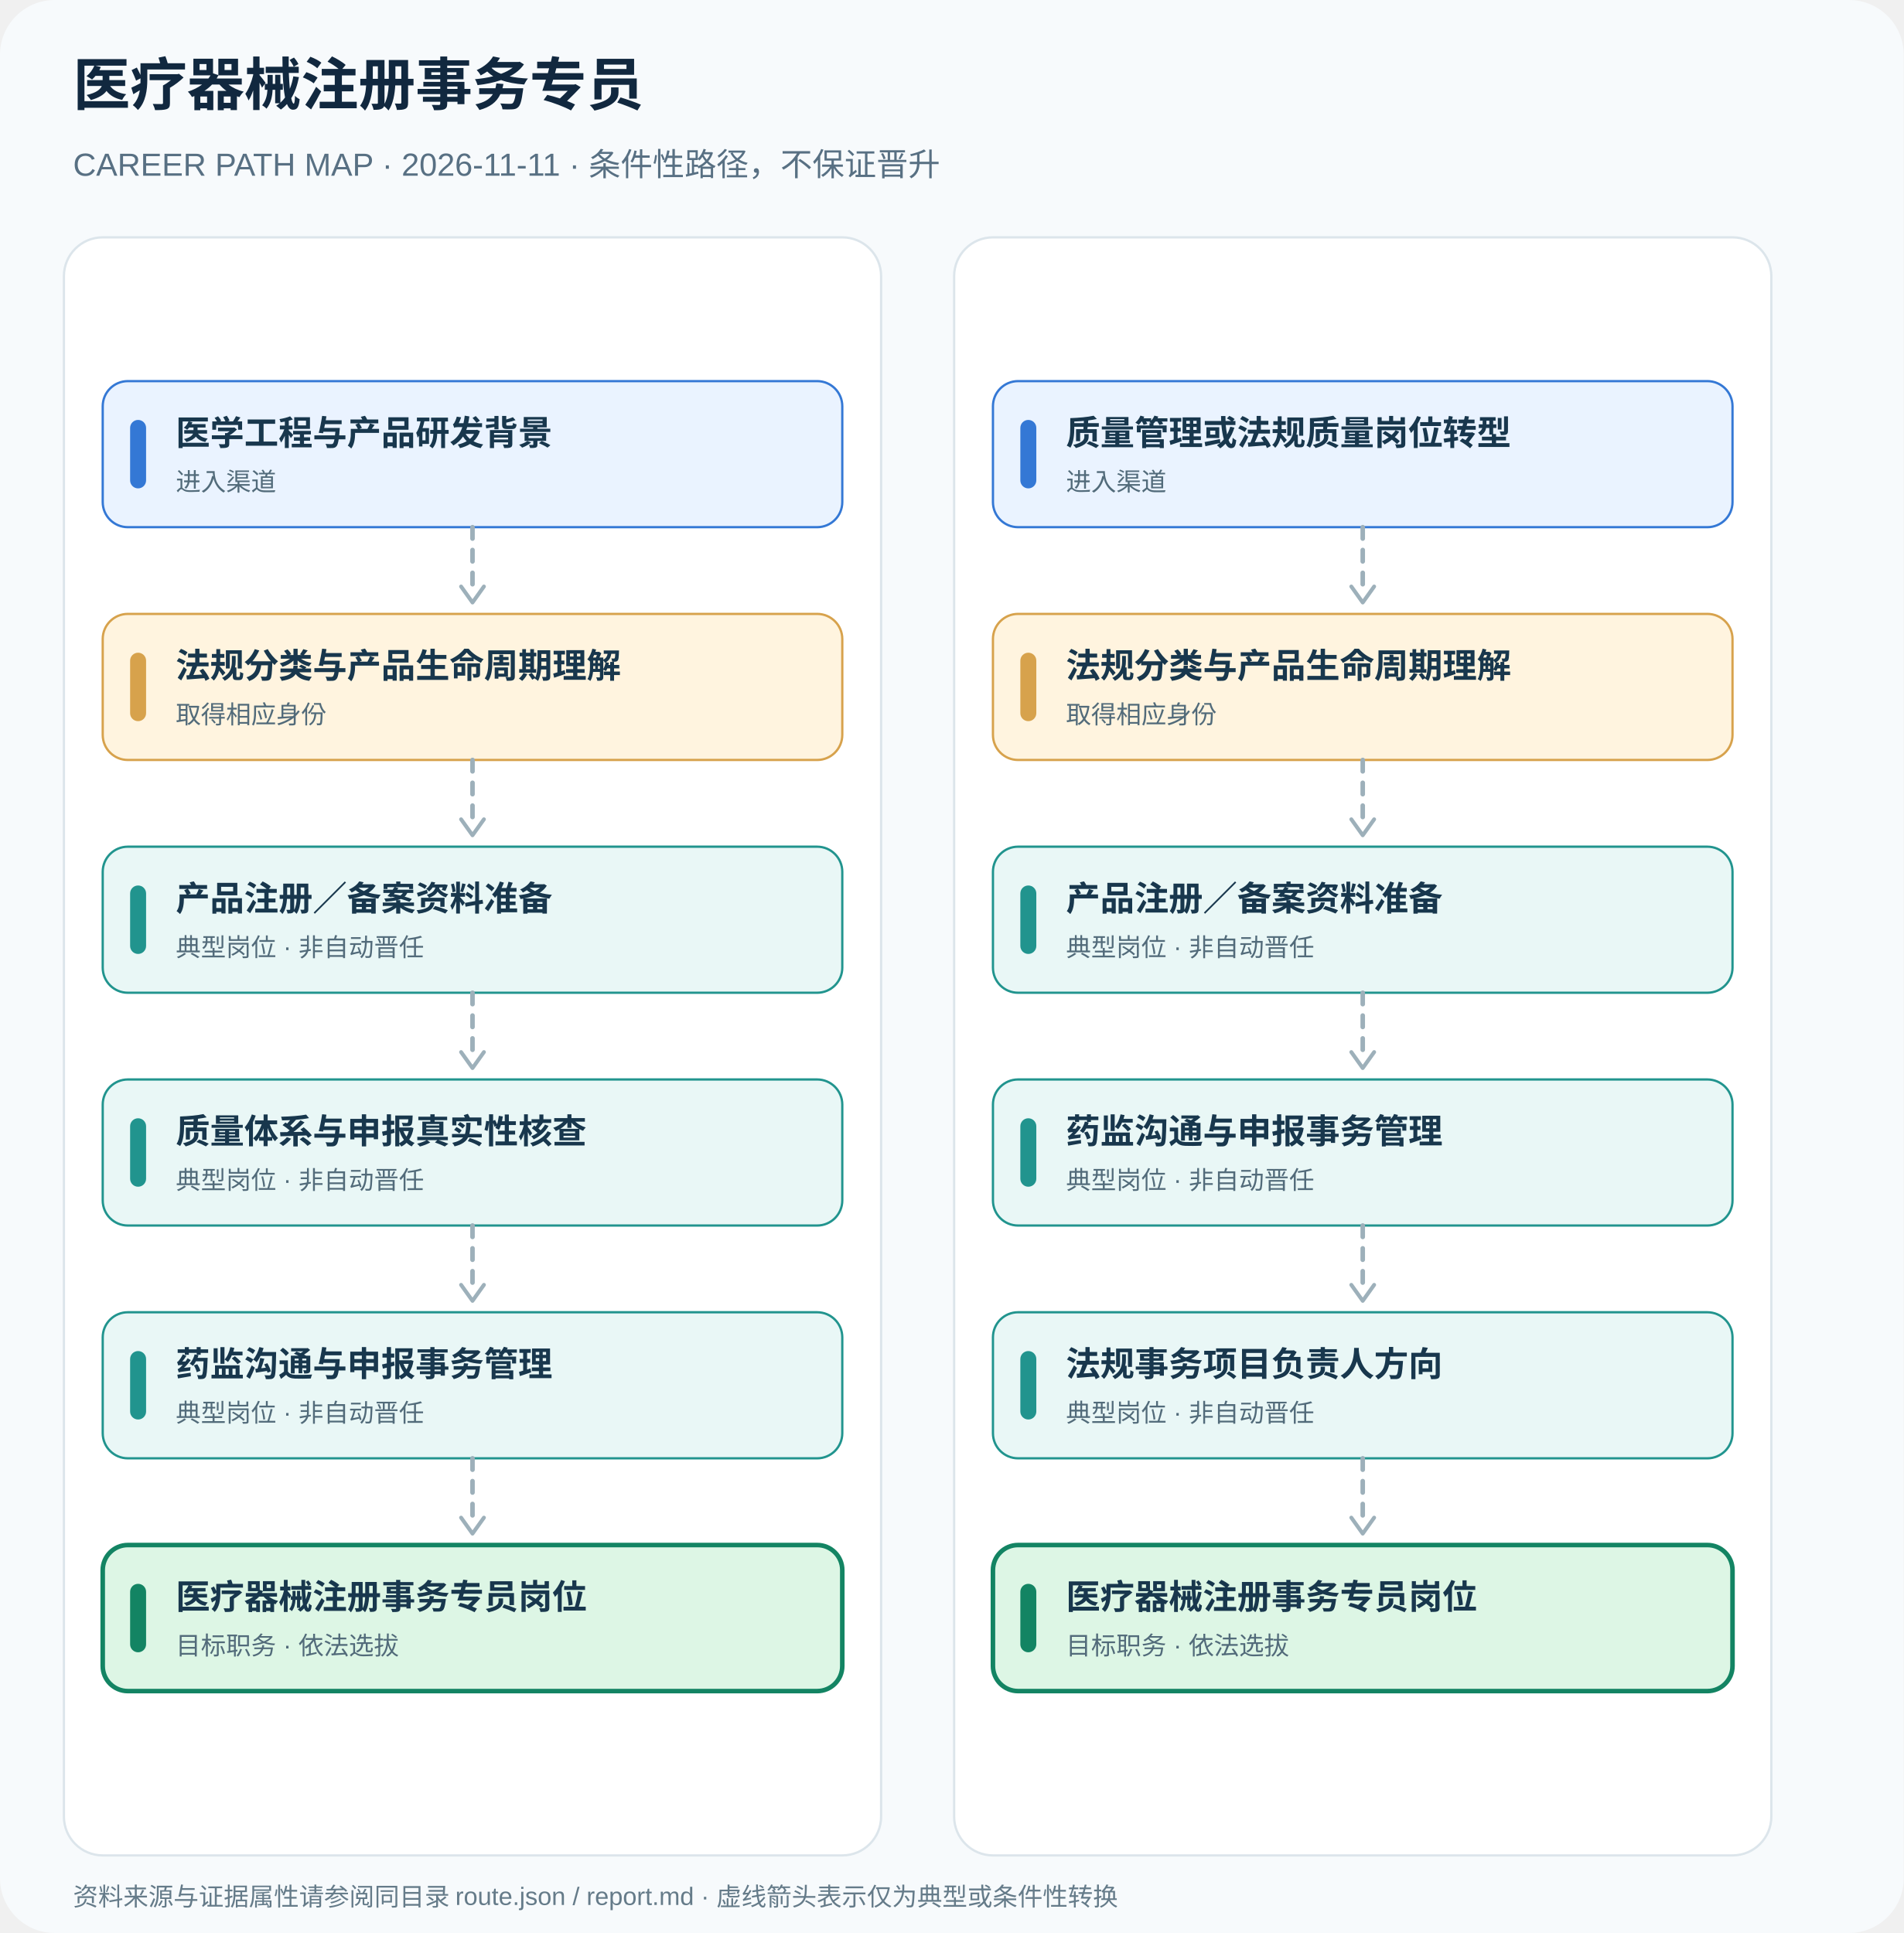
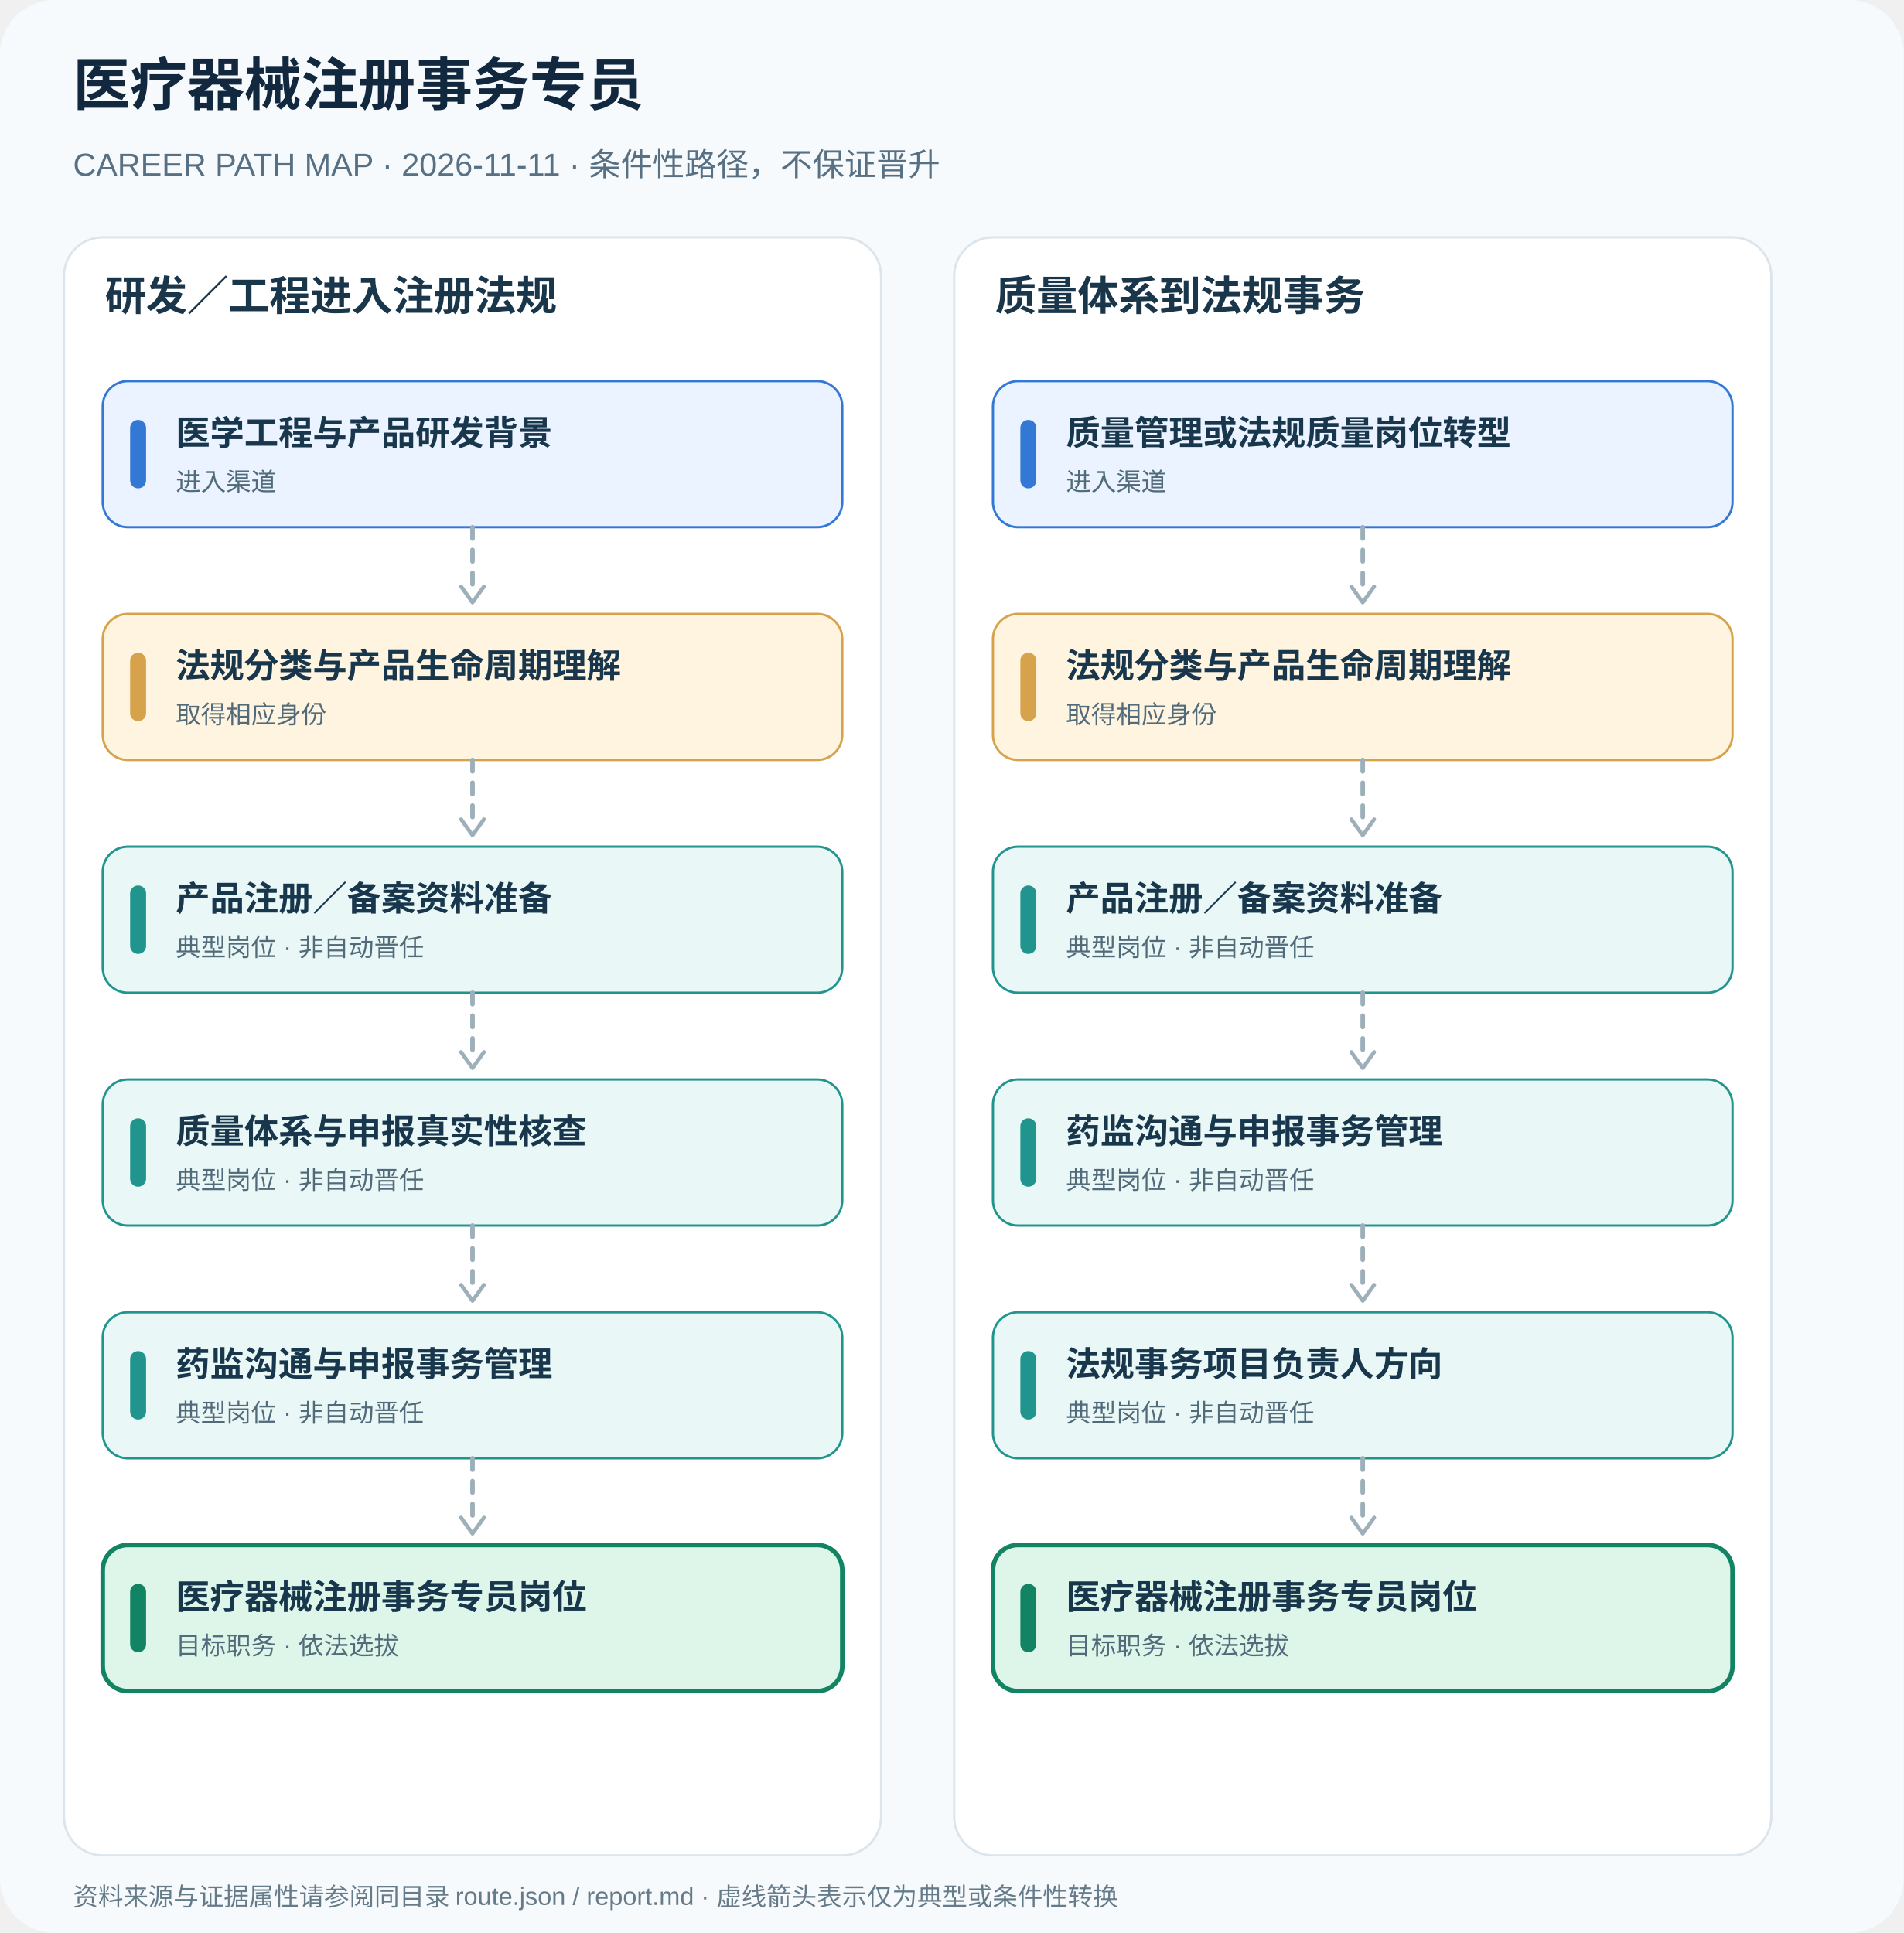
<svg xmlns="http://www.w3.org/2000/svg" width="834" height="847" viewBox="0 0 834 847" role="img" aria-labelledby="svg-title svg-desc">
  <rect width="834" height="847" rx="24" fill="#f7fafc" />
  <text x="32" y="46" font-size="25" font-weight="800" fill="#11283f" font-family="Noto Sans SC,Arial,sans-serif">医疗器械注册事务专员</text>
  <text x="32" y="77" font-size="14" fill="#587083" font-family="Noto Sans SC,Arial,sans-serif">CAREER PATH MAP   ·   2026-11-11   ·   条件性路径，不保证晋升</text>
  <rect x="28" y="104" width="358" height="709" rx="17" fill="#ffffff" stroke="#dce5eb" />
+   <text x="46" y="136" font-size="18" font-weight="700" fill="#19364b" font-family="Noto Sans SC,Arial,sans-serif">研发／工程进入注册法规</text>
  <rect x="45" y="167" width="324" height="64" rx="11" fill="#eaf3ff" stroke="#3478d5" stroke-width="1" />
  <rect x="57" y="184" width="7" height="30" rx="3.5" fill="#3478d5" />
  <text x="77" y="195" font-size="15" font-weight="700" fill="#18374d" font-family="Noto Sans SC,Arial,sans-serif">医学工程与产品研发背景</text>
  <text x="77" y="215" font-size="11" fill="#526b7a" font-family="Noto Sans SC,Arial,sans-serif">进入渠道</text>
  <path d="M 207 231 v 27" stroke="#9db0ba" stroke-width="2" stroke-linecap="round" stroke-dasharray="5 5" fill="none" />
  <path d="M 202 257 l5 7 l5 -7" stroke="#9db0ba" stroke-width="1.7" fill="none" stroke-linecap="round" stroke-linejoin="round" />
  <rect x="45" y="269" width="324" height="64" rx="11" fill="#fff4df" stroke="#d7a24c" stroke-width="1" />
  <rect x="57" y="286" width="7" height="30" rx="3.5" fill="#d7a24c" />
  <text x="77" y="297" font-size="15" font-weight="700" fill="#18374d" font-family="Noto Sans SC,Arial,sans-serif">法规分类与产品生命周期理解</text>
  <text x="77" y="317" font-size="11" fill="#526b7a" font-family="Noto Sans SC,Arial,sans-serif">取得相应身份</text>
  <path d="M 207 333 v 27" stroke="#9db0ba" stroke-width="2" stroke-linecap="round" stroke-dasharray="5 5" fill="none" />
  <path d="M 202 359 l5 7 l5 -7" stroke="#9db0ba" stroke-width="1.7" fill="none" stroke-linecap="round" stroke-linejoin="round" />
  <rect x="45" y="371" width="324" height="64" rx="11" fill="#e9f7f6" stroke="#21948e" stroke-width="1" />
  <rect x="57" y="388" width="7" height="30" rx="3.5" fill="#21948e" />
  <text x="77" y="399" font-size="15" font-weight="700" fill="#18374d" font-family="Noto Sans SC,Arial,sans-serif">产品注册／备案资料准备</text>
  <text x="77" y="419" font-size="11" fill="#526b7a" font-family="Noto Sans SC,Arial,sans-serif">典型岗位 · 非自动晋任</text>
  <path d="M 207 435 v 27" stroke="#9db0ba" stroke-width="2" stroke-linecap="round" stroke-dasharray="5 5" fill="none" />
  <path d="M 202 461 l5 7 l5 -7" stroke="#9db0ba" stroke-width="1.7" fill="none" stroke-linecap="round" stroke-linejoin="round" />
  <rect x="45" y="473" width="324" height="64" rx="11" fill="#e9f7f6" stroke="#21948e" stroke-width="1" />
  <rect x="57" y="490" width="7" height="30" rx="3.5" fill="#21948e" />
  <text x="77" y="501" font-size="15" font-weight="700" fill="#18374d" font-family="Noto Sans SC,Arial,sans-serif">质量体系与申报真实性核查</text>
  <text x="77" y="521" font-size="11" fill="#526b7a" font-family="Noto Sans SC,Arial,sans-serif">典型岗位 · 非自动晋任</text>
  <path d="M 207 537 v 27" stroke="#9db0ba" stroke-width="2" stroke-linecap="round" stroke-dasharray="5 5" fill="none" />
  <path d="M 202 563 l5 7 l5 -7" stroke="#9db0ba" stroke-width="1.7" fill="none" stroke-linecap="round" stroke-linejoin="round" />
  <rect x="45" y="575" width="324" height="64" rx="11" fill="#e9f7f6" stroke="#21948e" stroke-width="1" />
  <rect x="57" y="592" width="7" height="30" rx="3.5" fill="#21948e" />
  <text x="77" y="603" font-size="15" font-weight="700" fill="#18374d" font-family="Noto Sans SC,Arial,sans-serif">药监沟通与申报事务管理</text>
  <text x="77" y="623" font-size="11" fill="#526b7a" font-family="Noto Sans SC,Arial,sans-serif">典型岗位 · 非自动晋任</text>
  <path d="M 207 639 v 27" stroke="#9db0ba" stroke-width="2" stroke-linecap="round" stroke-dasharray="5 5" fill="none" />
  <path d="M 202 665 l5 7 l5 -7" stroke="#9db0ba" stroke-width="1.7" fill="none" stroke-linecap="round" stroke-linejoin="round" />
-   <rect x="45" y="677" width="324" height="64" rx="11" fill="#ddf6e5" stroke="#138463" stroke-width="2" />
+   <rect x="45" y="677" width="324" height="64" rx="11" fill="#ddf6e9" stroke="#138463" stroke-width="2" />
  <rect x="57" y="694" width="7" height="30" rx="3.5" fill="#138463" />
  <text x="77" y="705" font-size="15" font-weight="700" fill="#18374d" font-family="Noto Sans SC,Arial,sans-serif">医疗器械注册事务专员岗位</text>
  <text x="77" y="725" font-size="11" fill="#526b7a" font-family="Noto Sans SC,Arial,sans-serif">目标职务 · 依法选拔</text>
  <rect x="418" y="104" width="358" height="709" rx="17" fill="#ffffff" stroke="#dce5eb" />
+   <text x="436" y="136" font-size="18" font-weight="700" fill="#19364b" font-family="Noto Sans SC,Arial,sans-serif">质量体系到法规事务</text>
  <rect x="435" y="167" width="324" height="64" rx="11" fill="#eaf3ff" stroke="#3478d5" stroke-width="1" />
  <rect x="447" y="184" width="7" height="30" rx="3.5" fill="#3478d5" />
  <text x="467" y="195" font-size="15" font-weight="700" fill="#18374d" font-family="Noto Sans SC,Arial,sans-serif">质量管理或法规质量岗位转型</text>
  <text x="467" y="215" font-size="11" fill="#526b7a" font-family="Noto Sans SC,Arial,sans-serif">进入渠道</text>
  <path d="M 597 231 v 27" stroke="#9db0ba" stroke-width="2" stroke-linecap="round" stroke-dasharray="5 5" fill="none" />
  <path d="M 592 257 l5 7 l5 -7" stroke="#9db0ba" stroke-width="1.7" fill="none" stroke-linecap="round" stroke-linejoin="round" />
  <rect x="435" y="269" width="324" height="64" rx="11" fill="#fff4df" stroke="#d7a24c" stroke-width="1" />
  <rect x="447" y="286" width="7" height="30" rx="3.5" fill="#d7a24c" />
  <text x="467" y="297" font-size="15" font-weight="700" fill="#18374d" font-family="Noto Sans SC,Arial,sans-serif">法规分类与产品生命周期理解</text>
  <text x="467" y="317" font-size="11" fill="#526b7a" font-family="Noto Sans SC,Arial,sans-serif">取得相应身份</text>
  <path d="M 597 333 v 27" stroke="#9db0ba" stroke-width="2" stroke-linecap="round" stroke-dasharray="5 5" fill="none" />
  <path d="M 592 359 l5 7 l5 -7" stroke="#9db0ba" stroke-width="1.7" fill="none" stroke-linecap="round" stroke-linejoin="round" />
  <rect x="435" y="371" width="324" height="64" rx="11" fill="#e9f7f6" stroke="#21948e" stroke-width="1" />
  <rect x="447" y="388" width="7" height="30" rx="3.5" fill="#21948e" />
  <text x="467" y="399" font-size="15" font-weight="700" fill="#18374d" font-family="Noto Sans SC,Arial,sans-serif">产品注册／备案资料准备</text>
  <text x="467" y="419" font-size="11" fill="#526b7a" font-family="Noto Sans SC,Arial,sans-serif">典型岗位 · 非自动晋任</text>
  <path d="M 597 435 v 27" stroke="#9db0ba" stroke-width="2" stroke-linecap="round" stroke-dasharray="5 5" fill="none" />
  <path d="M 592 461 l5 7 l5 -7" stroke="#9db0ba" stroke-width="1.7" fill="none" stroke-linecap="round" stroke-linejoin="round" />
  <rect x="435" y="473" width="324" height="64" rx="11" fill="#e9f7f6" stroke="#21948e" stroke-width="1" />
  <rect x="447" y="490" width="7" height="30" rx="3.5" fill="#21948e" />
  <text x="467" y="501" font-size="15" font-weight="700" fill="#18374d" font-family="Noto Sans SC,Arial,sans-serif">药监沟通与申报事务管理</text>
  <text x="467" y="521" font-size="11" fill="#526b7a" font-family="Noto Sans SC,Arial,sans-serif">典型岗位 · 非自动晋任</text>
  <path d="M 597 537 v 27" stroke="#9db0ba" stroke-width="2" stroke-linecap="round" stroke-dasharray="5 5" fill="none" />
  <path d="M 592 563 l5 7 l5 -7" stroke="#9db0ba" stroke-width="1.7" fill="none" stroke-linecap="round" stroke-linejoin="round" />
  <rect x="435" y="575" width="324" height="64" rx="11" fill="#e9f7f6" stroke="#21948e" stroke-width="1" />
  <rect x="447" y="592" width="7" height="30" rx="3.5" fill="#21948e" />
  <text x="467" y="603" font-size="15" font-weight="700" fill="#18374d" font-family="Noto Sans SC,Arial,sans-serif">法规事务项目负责人方向</text>
  <text x="467" y="623" font-size="11" fill="#526b7a" font-family="Noto Sans SC,Arial,sans-serif">典型岗位 · 非自动晋任</text>
  <path d="M 597 639 v 27" stroke="#9db0ba" stroke-width="2" stroke-linecap="round" stroke-dasharray="5 5" fill="none" />
  <path d="M 592 665 l5 7 l5 -7" stroke="#9db0ba" stroke-width="1.7" fill="none" stroke-linecap="round" stroke-linejoin="round" />
-   <rect x="435" y="677" width="324" height="64" rx="11" fill="#ddf6e5" stroke="#138463" stroke-width="2" />
+   <rect x="435" y="677" width="324" height="64" rx="11" fill="#ddf6e9" stroke="#138463" stroke-width="2" />
  <rect x="447" y="694" width="7" height="30" rx="3.5" fill="#138463" />
  <text x="467" y="705" font-size="15" font-weight="700" fill="#18374d" font-family="Noto Sans SC,Arial,sans-serif">医疗器械注册事务专员岗位</text>
  <text x="467" y="725" font-size="11" fill="#526b7a" font-family="Noto Sans SC,Arial,sans-serif">目标职务 · 依法选拔</text>
  <text x="32" y="835" font-size="11" fill="#657b89" font-family="Noto Sans SC,Arial,sans-serif">资料来源与证据属性请参阅同目录 route.json / report.md · 虚线箭头表示仅为典型或条件性转换</text>
</svg>
